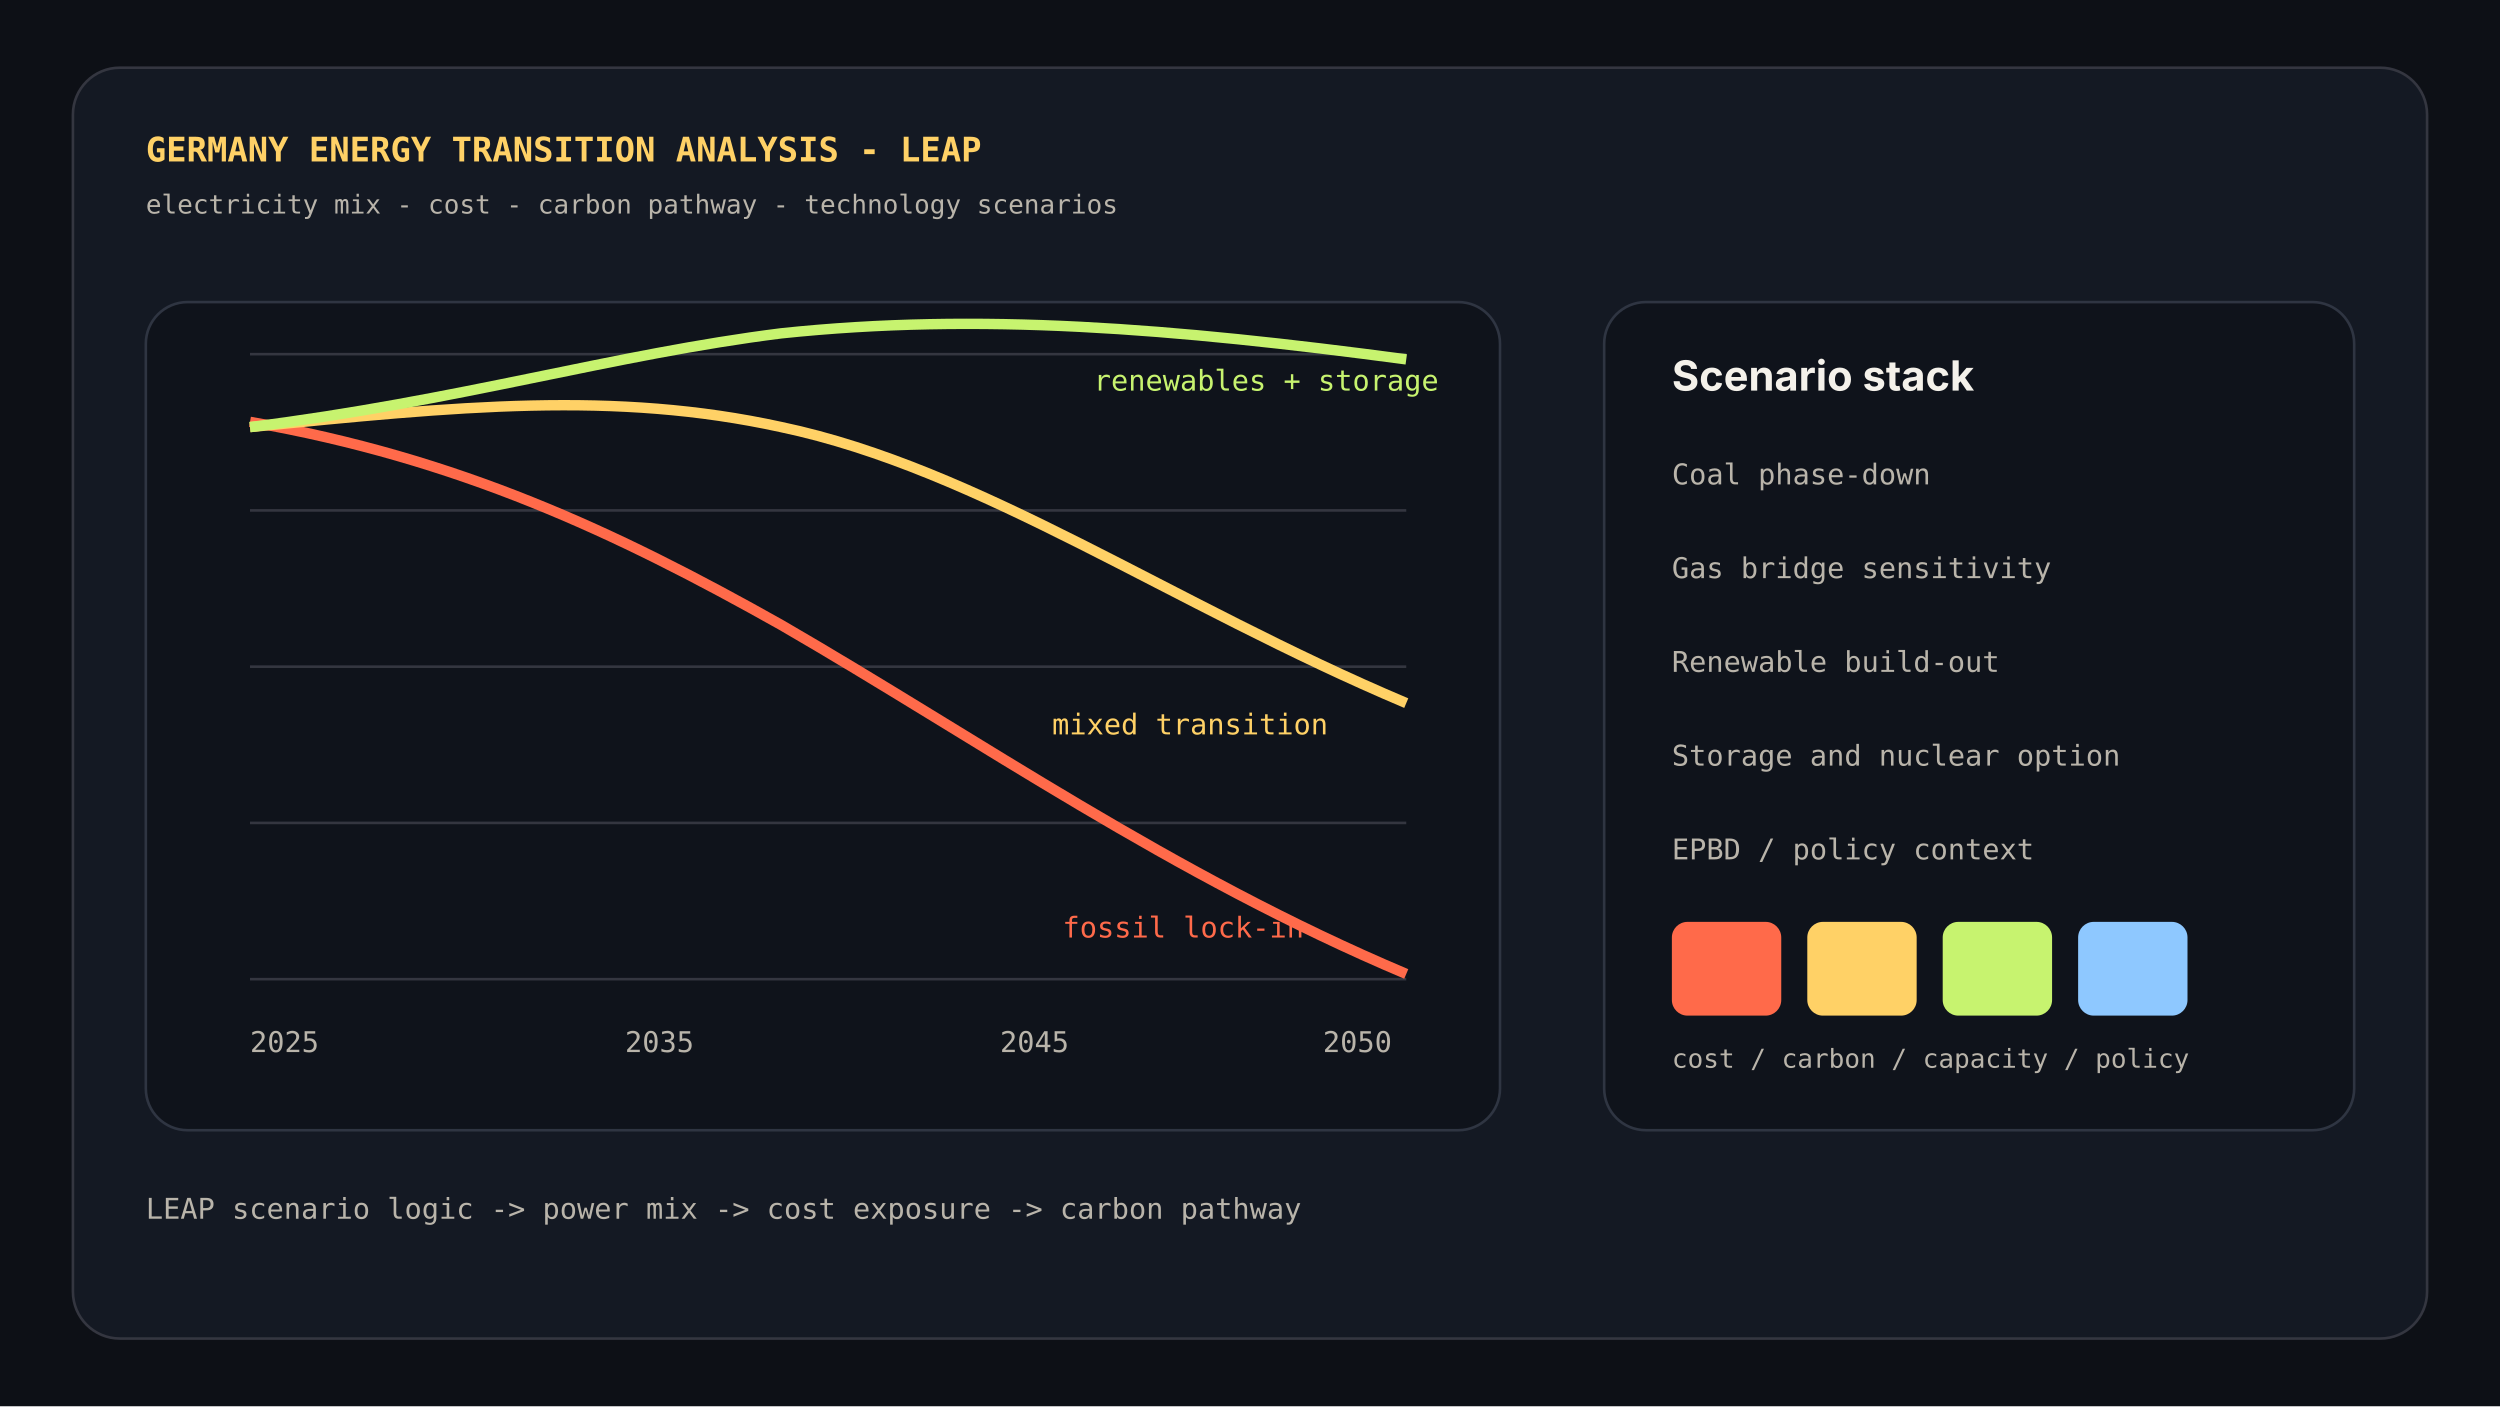
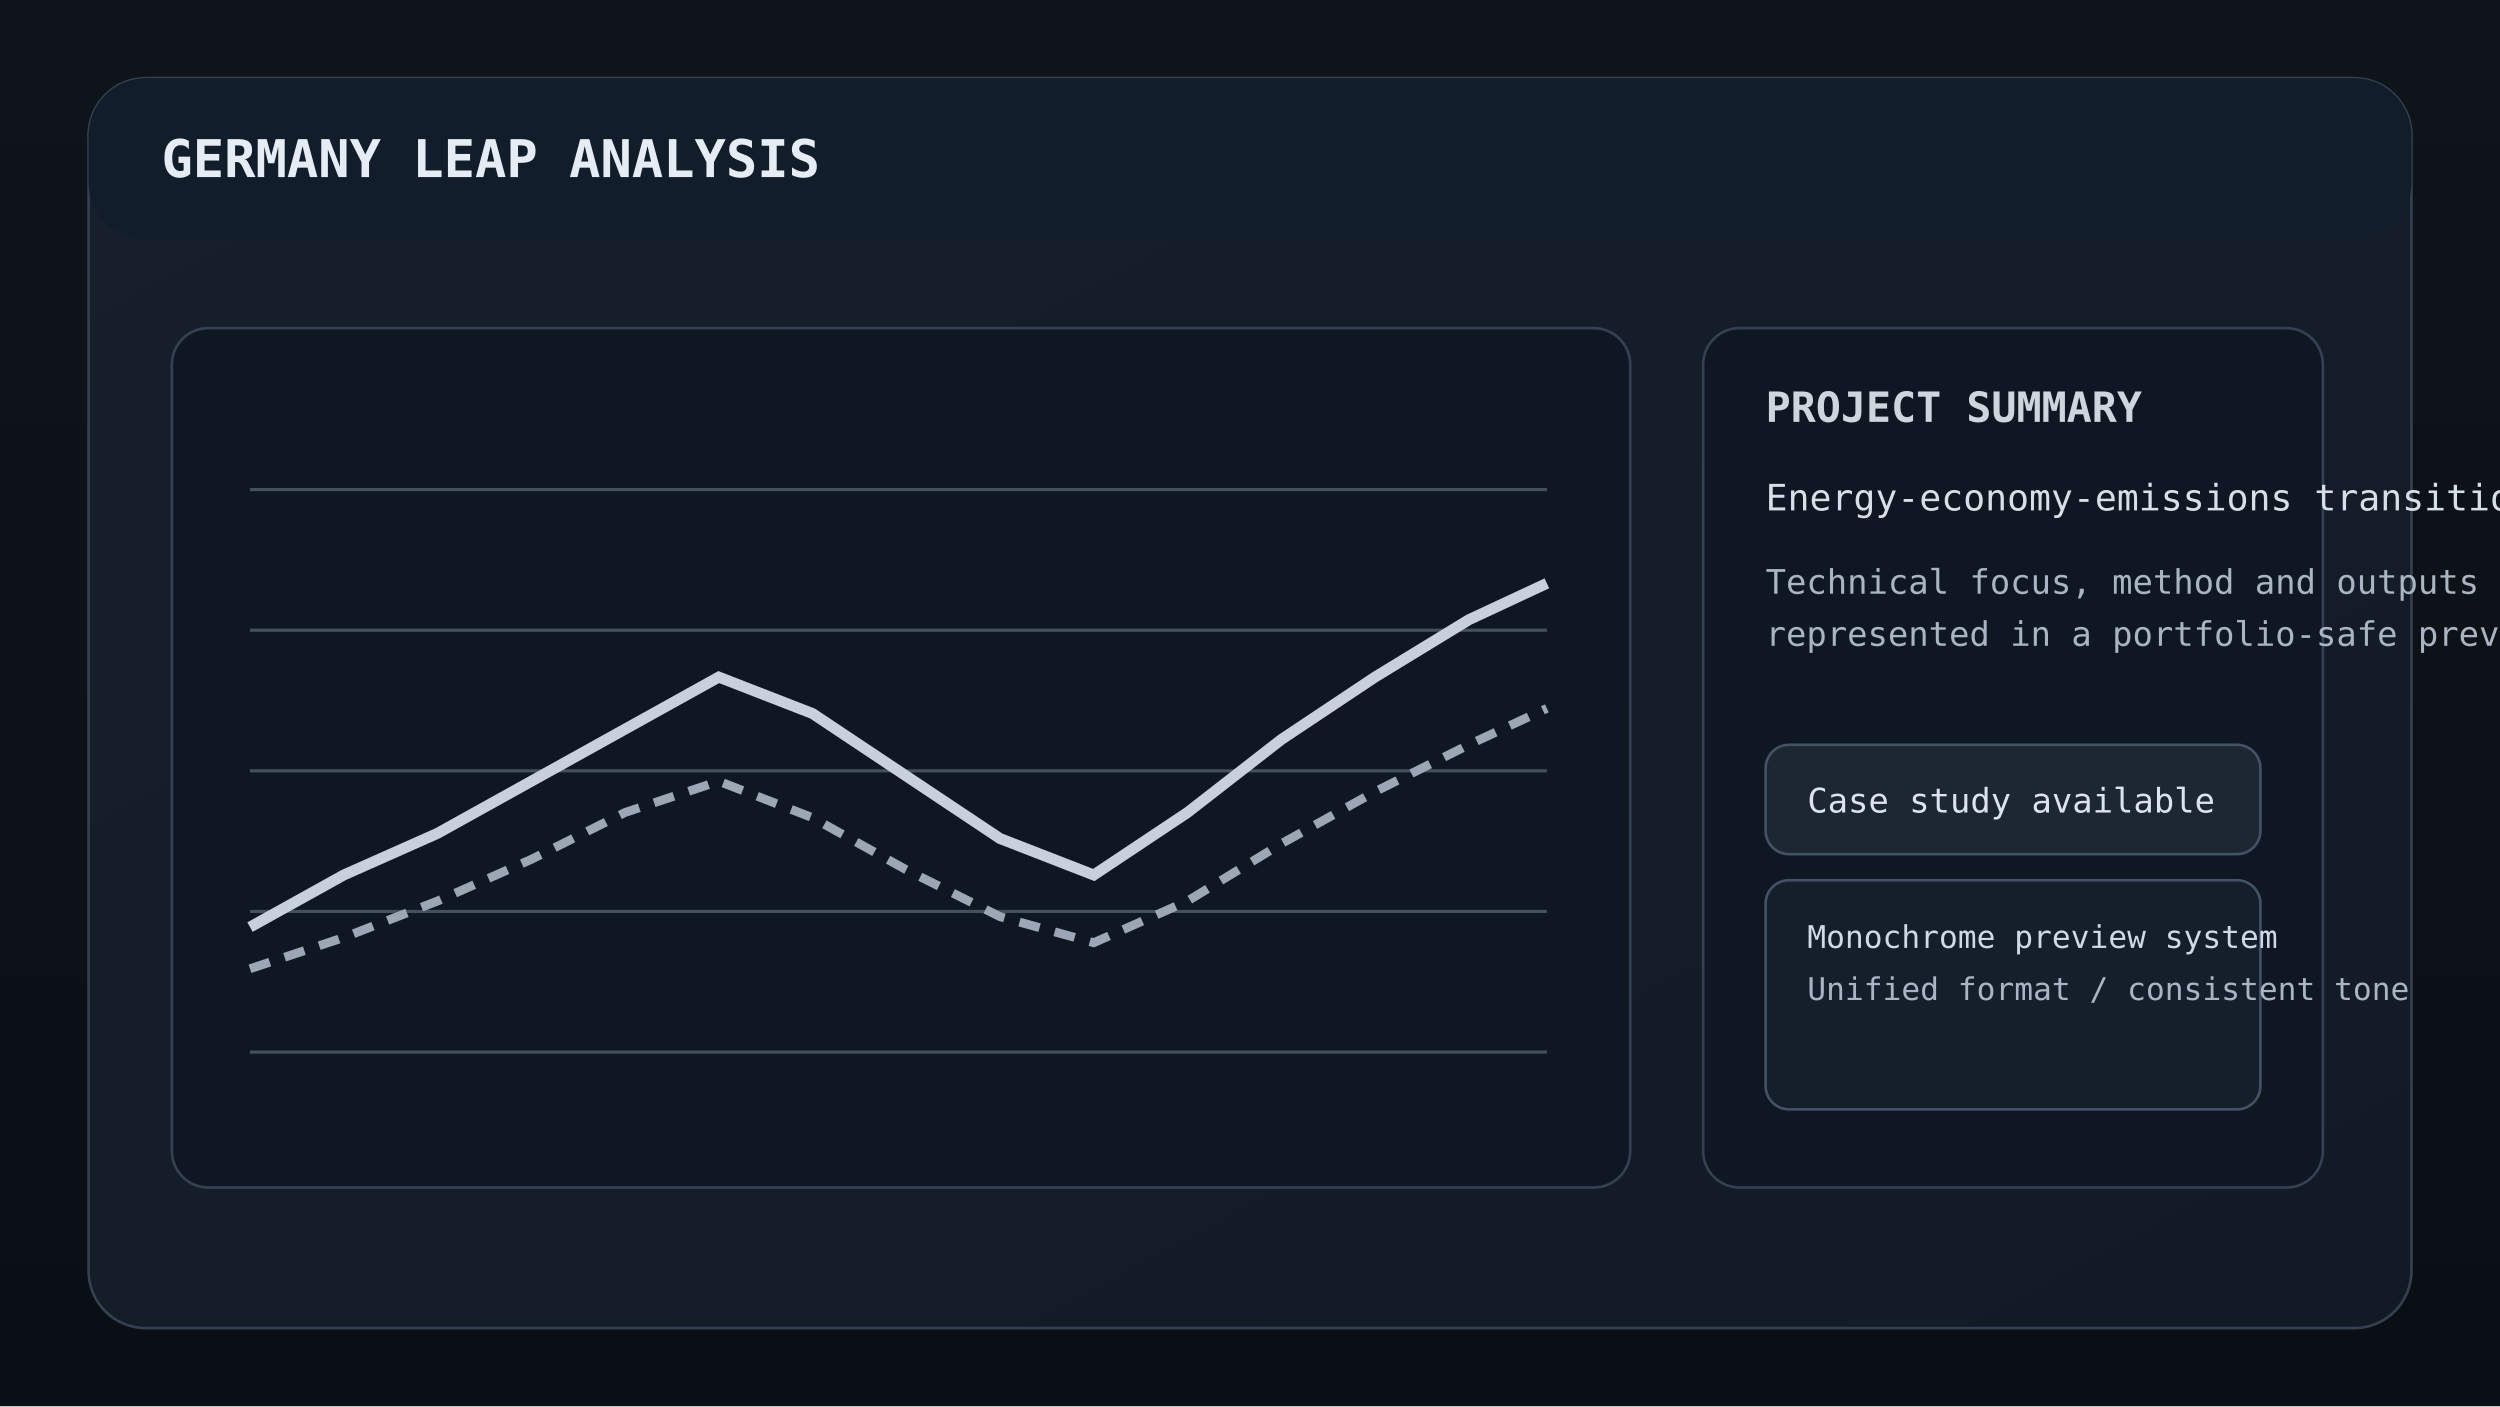
- <svg xmlns="http://www.w3.org/2000/svg" viewBox="0 0 960 540" role="img" aria-label="Germany LEAP energy transition scenario analysis">
-   <rect width="960" height="540" fill="#0d1016" />
-   <rect x="28" y="26" width="904" height="488" rx="18" fill="#141923" stroke="#343640" />
-   <text x="56" y="62" fill="#ffd166" font-family="ui-monospace,monospace" font-size="13" font-weight="700">GERMANY ENERGY TRANSITION ANALYSIS - LEAP</text>
-   <text x="56" y="82" fill="#b9b4aa" font-family="ui-monospace,monospace" font-size="10">electricity mix - cost - carbon pathway - technology scenarios</text>
-   <rect x="56" y="116" width="520" height="318" rx="16" fill="#0f131b" stroke="#2f3542" />
-   <g stroke="#343640" stroke-width="1">
-     <line x1="96" y1="376" x2="540" y2="376" />
-     <line x1="96" y1="316" x2="540" y2="316" />
-     <line x1="96" y1="256" x2="540" y2="256" />
-     <line x1="96" y1="196" x2="540" y2="196" />
-     <line x1="96" y1="136" x2="540" y2="136" />
+ <svg xmlns="http://www.w3.org/2000/svg" viewBox="0 0 960 540" role="img" aria-label="Energy-economy-emissions transition scenarios">
+   <defs>
+     <linearGradient id="bg" x1="0" y1="0" x2="0" y2="1">
+       <stop offset="0" stop-color="#0f141b" />
+       <stop offset="1" stop-color="#0a0f15" />
+     </linearGradient>
+     <linearGradient id="panel" x1="0" y1="0" x2="1" y2="1">
+       <stop offset="0" stop-color="#161f2b" />
+       <stop offset="1" stop-color="#121a25" />
+     </linearGradient>
+   </defs>
+   <rect width="960" height="540" fill="url(#bg)" />
+   <rect x="34" y="30" width="892" height="480" rx="22" fill="url(#panel)" stroke="#354152" />
+   <rect x="34" y="30" width="892" height="62" rx="22" fill="#121d2b" />
+   <text x="62" y="68" fill="#e6ecf3" font-family="ui-monospace, SFMono-Regular, Menlo, monospace" font-size="20" font-weight="700">GERMANY LEAP ANALYSIS</text>
+   <rect x="66" y="126" width="560" height="330" rx="14" fill="#0f1722" stroke="#354152" />
+   <g stroke="#5d6876" stroke-width="1.2" opacity="0.7">
+     <line x1="96" y1="404" x2="594" y2="404" />
+     <line x1="96" y1="350" x2="594" y2="350" />
+     <line x1="96" y1="296" x2="594" y2="296" />
+     <line x1="96" y1="242" x2="594" y2="242" />
+     <line x1="96" y1="188" x2="594" y2="188" />
  </g>
-   <path d="M96 162 C176 176 236 204 300 240 C376 284 450 336 540 374" fill="none" stroke="#ff6a4a" stroke-width="4" />
-   <path d="M96 164 C176 156 236 150 300 164 C376 180 450 232 540 270" fill="none" stroke="#ffd166" stroke-width="4" />
-   <path d="M96 164 C176 154 236 136 300 128 C376 120 450 126 540 138" fill="none" stroke="#c7f36f" stroke-width="4" />
-   <g font-family="ui-monospace,monospace" font-size="11" fill="#b9b4aa">
-     <text x="96" y="404">2025</text>
-     <text x="240" y="404">2035</text>
-     <text x="384" y="404">2045</text>
-     <text x="508" y="404">2050</text>
-     <text x="420" y="150" fill="#c7f36f">renewables + storage</text>
-     <text x="404" y="282" fill="#ffd166">mixed transition</text>
-     <text x="408" y="360" fill="#ff6a4a">fossil lock-in</text>
-   </g>
-   <rect x="616" y="116" width="288" height="318" rx="16" fill="#0f131b" stroke="#2f3542" />
-   <text x="642" y="150" fill="#f4f1ea" font-family="Inter,Arial,sans-serif" font-size="16" font-weight="700">Scenario stack</text>
-   <g font-family="ui-monospace,monospace" font-size="11" fill="#b9b4aa">
-     <text x="642" y="186">Coal phase-down</text>
-     <text x="642" y="222">Gas bridge sensitivity</text>
-     <text x="642" y="258">Renewable build-out</text>
-     <text x="642" y="294">Storage and nuclear option</text>
-     <text x="642" y="330">EPBD / policy context</text>
-   </g>
-   <g transform="translate(642 354)">
-     <rect x="0" y="0" width="42" height="36" rx="6" fill="#ff6a4a" />
-     <rect x="52" y="0" width="42" height="36" rx="6" fill="#ffd166" />
-     <rect x="104" y="0" width="42" height="36" rx="6" fill="#c7f36f" />
-     <rect x="156" y="0" width="42" height="36" rx="6" fill="#8ec8ff" />
-     <text x="0" y="56" fill="#b9b4aa" font-family="ui-monospace,monospace" font-size="10">cost / carbon / capacity / policy</text>
-   </g>
-   <text x="56" y="468" fill="#b9b4aa" font-family="ui-monospace,monospace" font-size="11">LEAP scenario logic -&gt; power mix -&gt; cost exposure -&gt; carbon pathway</text>
+   <polyline points="96,356 132,336 168,320 204,300 240,280 276,260 312,274 348,298 384,322 420,336 456,312 492,284 528,260 564,238 594,224" fill="none" stroke="#c8d0db" stroke-width="4.2" />
+   <polyline points="96,372 132,360 168,346 204,330 240,312 276,300 312,314 348,334 384,352 420,362 456,346 492,324 528,304 564,286 594,272" fill="none" stroke="#9ca6b5" stroke-width="3.4" stroke-dasharray="8 6" />
+   <rect x="654" y="126" width="238" height="330" rx="14" fill="#0f1722" stroke="#354152" />
+   <text x="678" y="162" fill="#cdd5df" font-family="ui-monospace,monospace" font-size="16" font-weight="700">PROJECT SUMMARY</text>
+   <text x="678" y="196" fill="#d7dfe8" font-family="ui-monospace,monospace" font-size="14">Energy-economy-emissions transition scenarios</text>
+   <text x="678" y="228" fill="#aab4c2" font-family="ui-monospace,monospace" font-size="13">Technical focus, method and outputs</text>
+   <text x="678" y="248" fill="#aab4c2" font-family="ui-monospace,monospace" font-size="13">represented in a portfolio-safe preview</text>
+   <rect x="678" y="286" width="190" height="42" rx="9" fill="#1d2734" stroke="#445267" />
+   <text x="694" y="312" fill="#dce3ec" font-family="ui-monospace,monospace" font-size="13">Case study available</text>
+   <rect x="678" y="338" width="190" height="88" rx="9" fill="#151f2b" stroke="#445267" />
+   <text x="694" y="364" fill="#d0d9e4" font-family="ui-monospace,monospace" font-size="12">Monochrome preview system</text>
+   <text x="694" y="384" fill="#aab4c2" font-family="ui-monospace,monospace" font-size="12">Unified format / consistent tone</text>
</svg>
